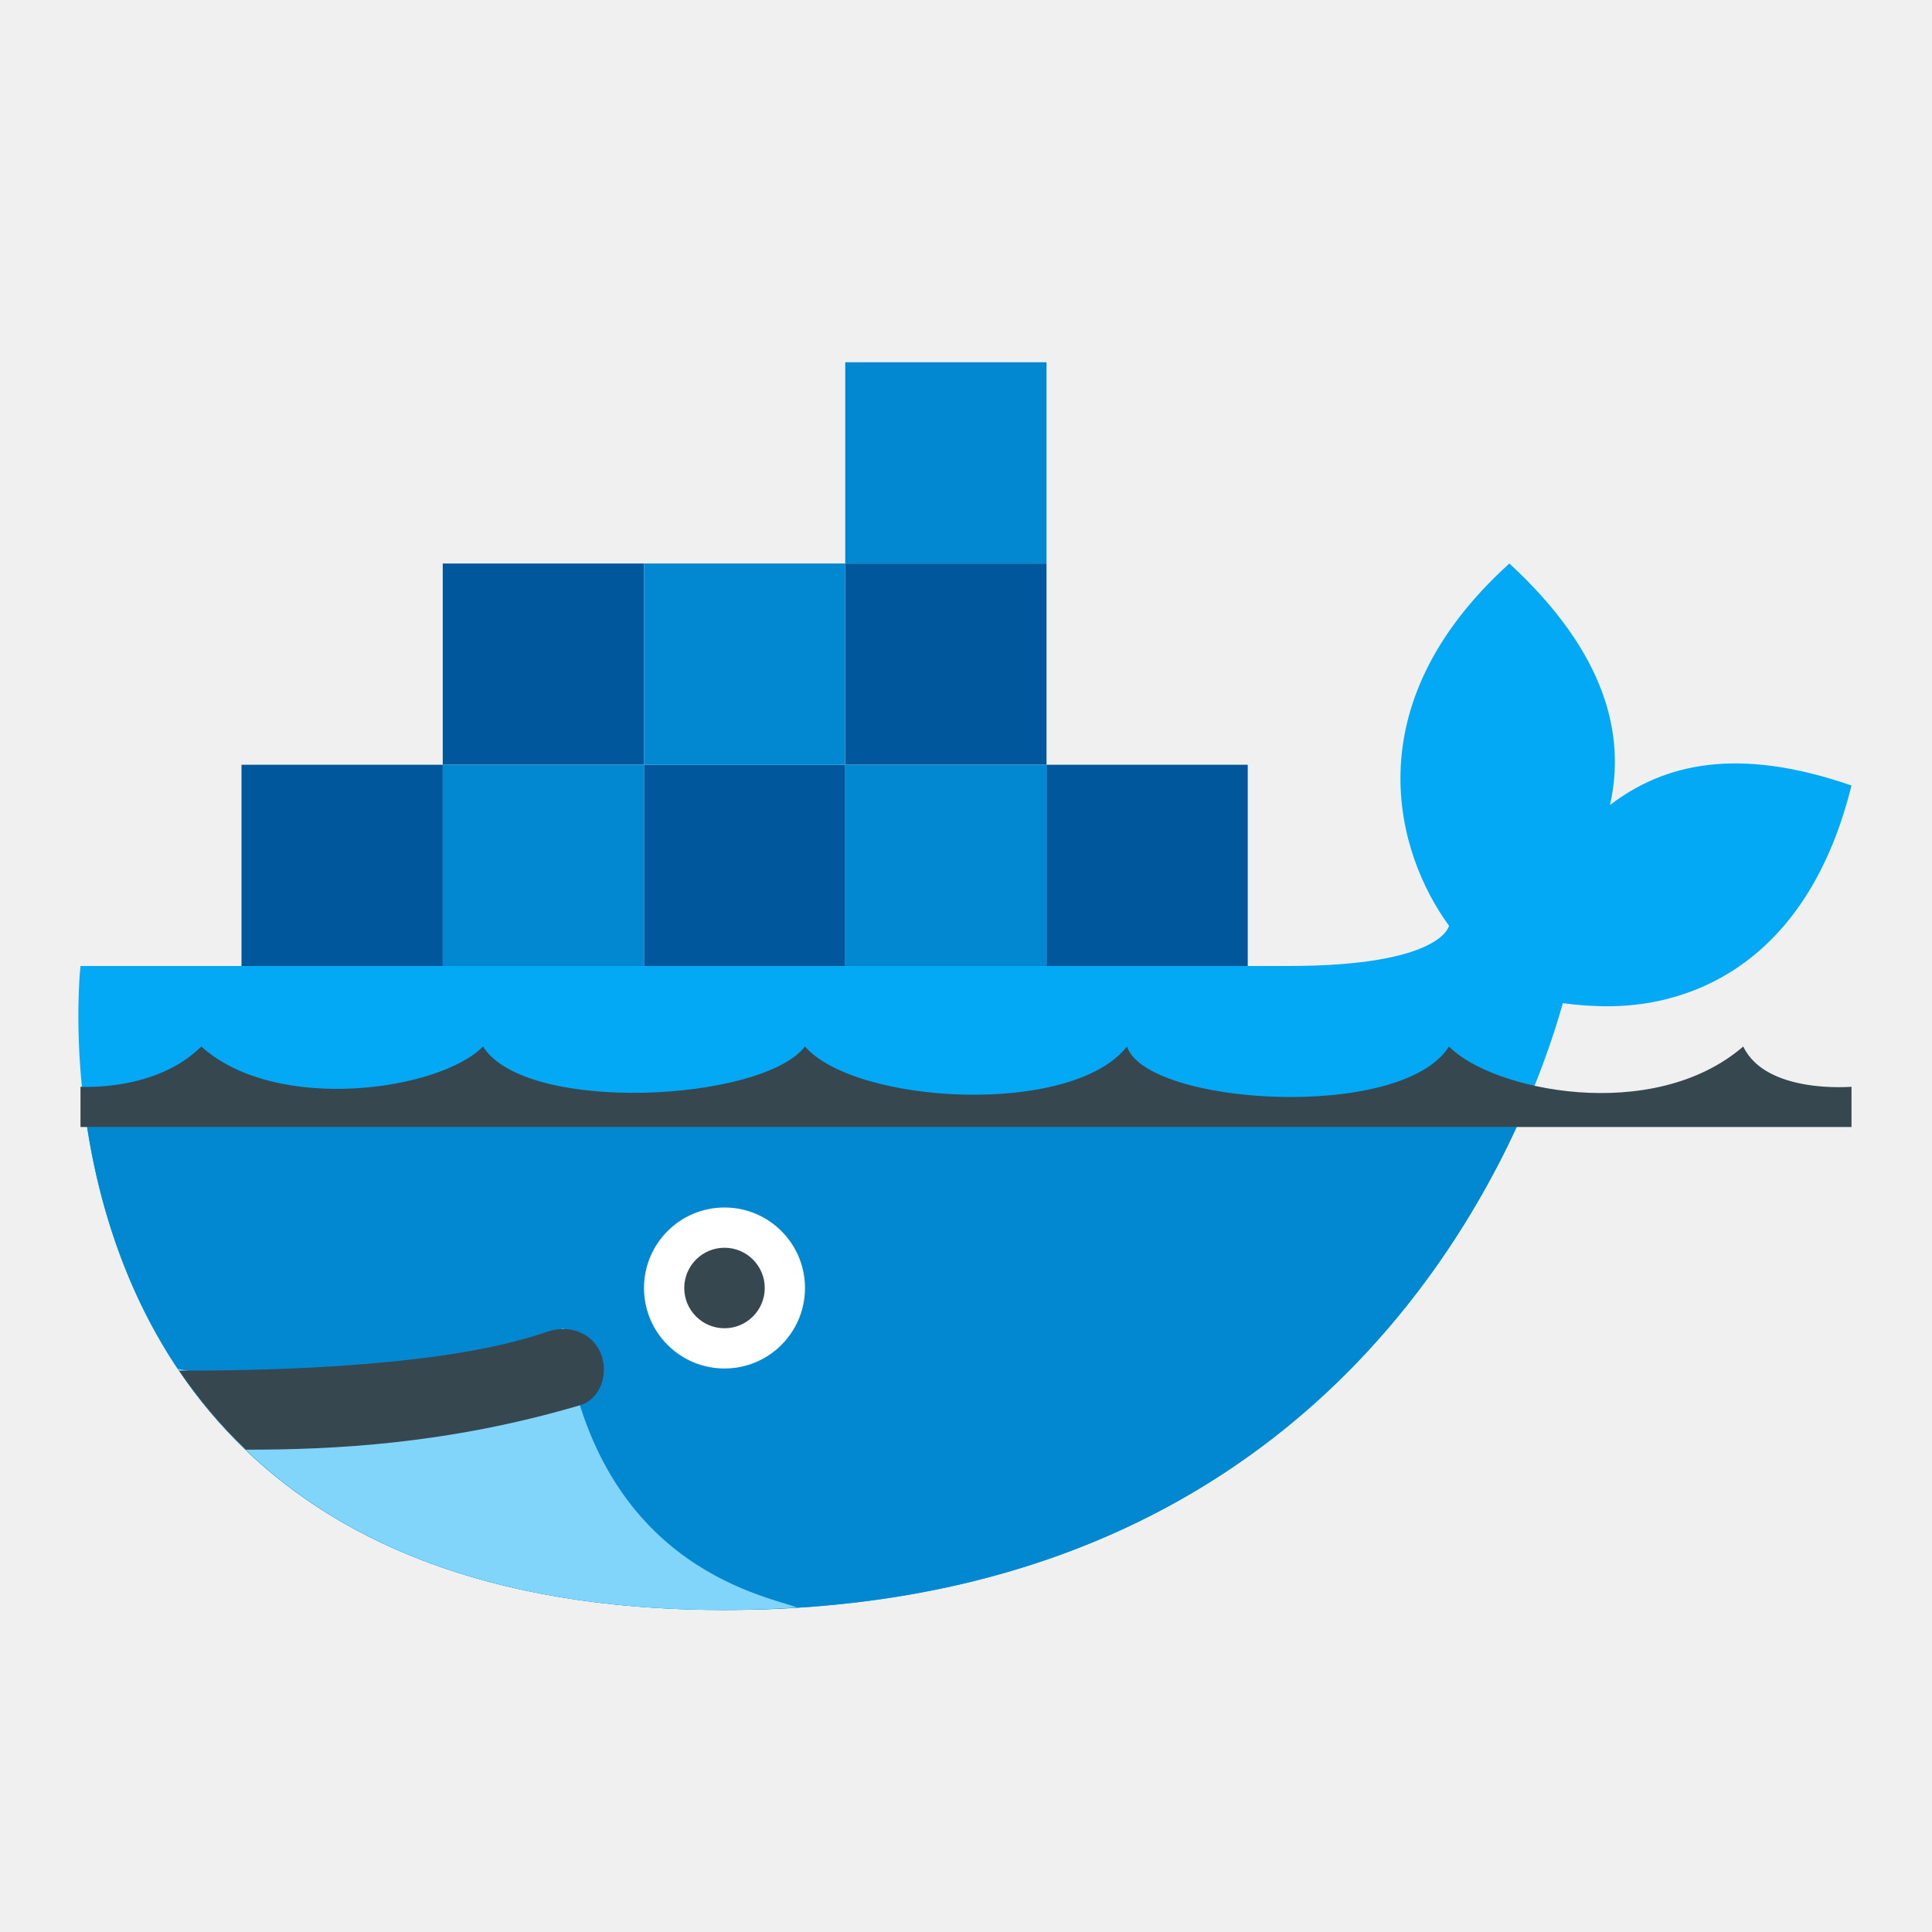
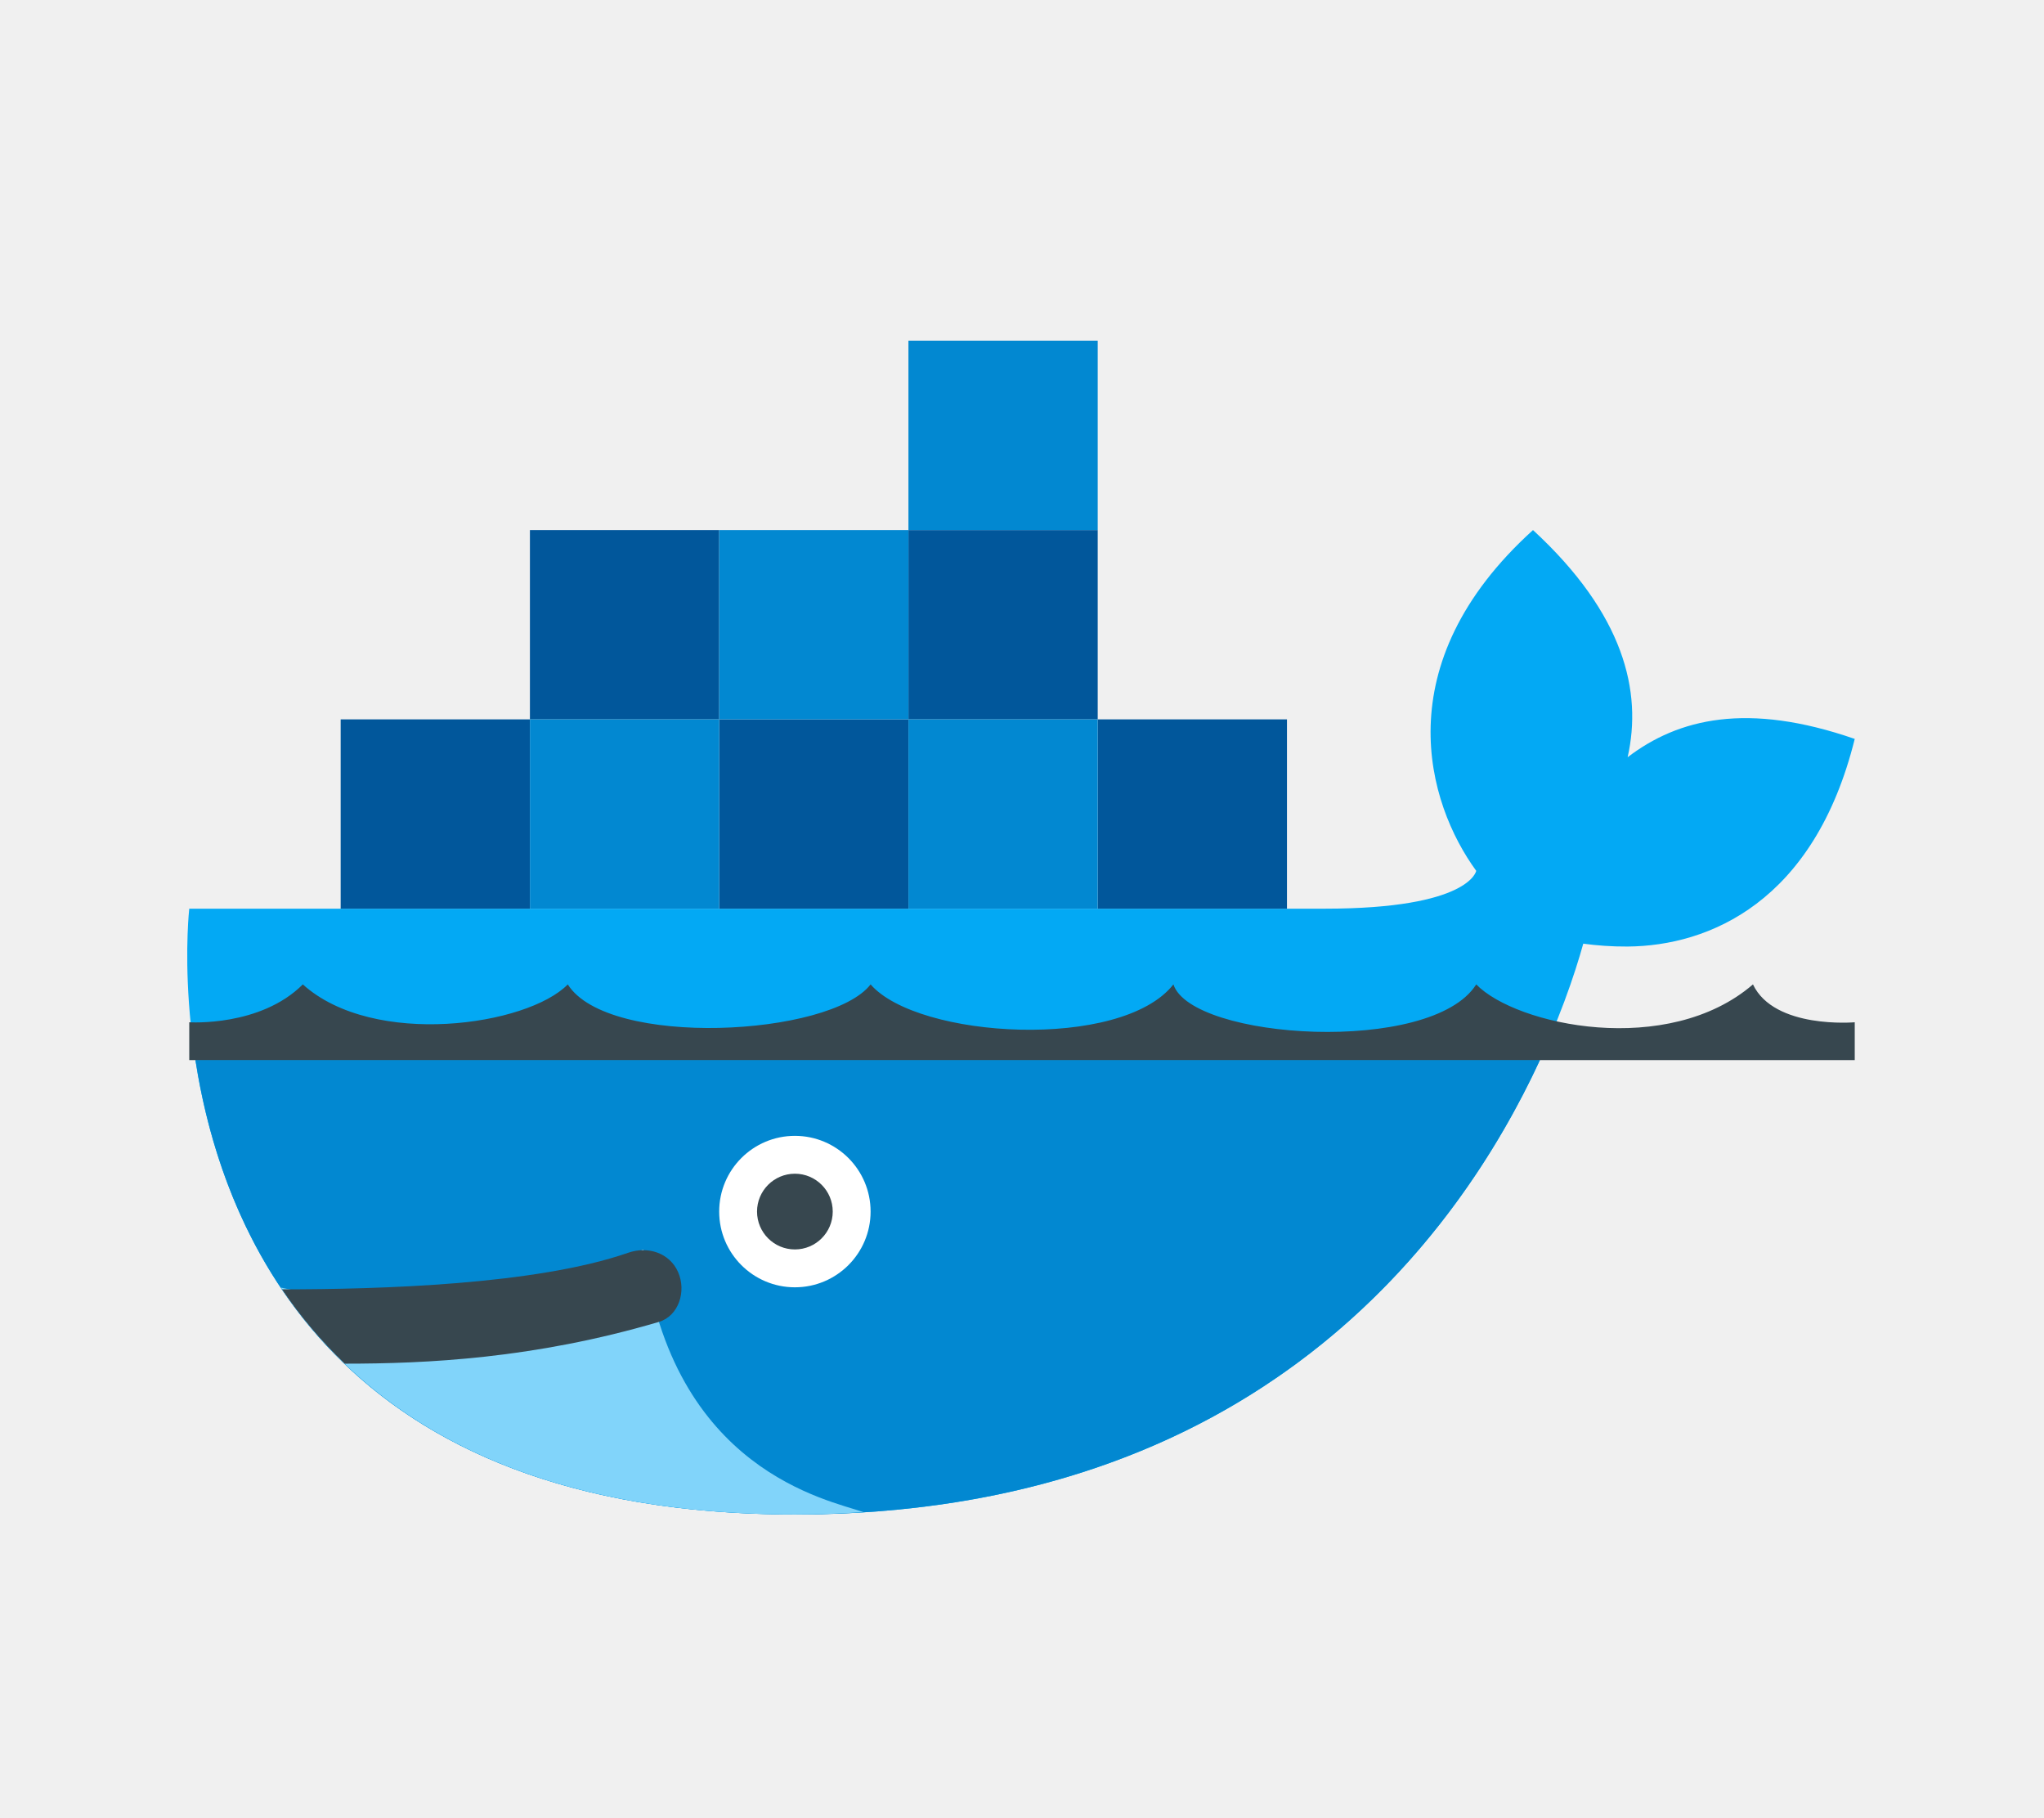
- <svg xmlns="http://www.w3.org/2000/svg" x="0px" y="0px" width="100" height="100" viewBox="0 0 48 48">
+ <svg xmlns="http://www.w3.org/2000/svg" x="0px" y="0px" width="27" height="24" viewBox="0 0 48 48">
  <path fill="#03A9F4" d="M40,20c0.391-1.735-0.092-3.78-2.5-6c-3.914,3.543-2.795,7.227-1.5,9c0,0-0.166,1-4,1S2,24,2,24S0.167,40,18,40c15.593,0,19.973-12.003,20.828-15.076C39.182,24.972,39.579,25.003,40,25c2.147-0.017,4.93-1.171,6-5.484C43.162,18.533,41.339,18.978,40,20z" />
  <path fill="#0288D1" d="M2.165,28C2.9,32.739,5.983,40,18,40c12.185,0,17.523-7.33,19.682-12H2.165z" />
  <path fill="#81D4FA" d="M19.812,39.938C18.892,39.616,14.74,38.848,14,33c-4.209,1.863-7.938,1.375-9.579,1.008C6.583,37.237,10.591,40,18,40C18.623,40,19.224,39.976,19.812,39.938z" />
  <path fill="#FFF" d="M18 30A2 2 0 1 0 18 34A2 2 0 1 0 18 30Z" />
  <path fill="#37474F" d="M14.914,33.597c0.224,0.505,0.02,1.162-0.51,1.318c-3.301,0.973-6.146,1.102-8.297,1.102c-0.644-0.619-1.194-1.279-1.656-1.963c2.585,0,6.71-0.12,9.144-0.966C14.117,32.906,14.69,33.09,14.914,33.597z M2,27c0,0,1.875,0.125,3-1c1.875,1.688,5.94,1.088,7,0c1.063,1.688,6.938,1.375,8,0c1.25,1.438,6.625,1.75,8,0c0.479,1.461,6.819,1.874,8,0c1.061,1.088,5.063,1.938,7.311,0C43.875,27.188,46,27,46,27v1H2 M17,32c0,0.552,0.448,1,1,1s1-0.448,1-1s-0.448-1-1-1S17,31.448,17,32z" />
  <path fill="#01579B" d="M11,24H6v-5h5V24z M21,19h-5v5h5V19z M31,19h-5v5h5V19z M16,14h-5v5h5V14z M26,14h-5v5h5V14z" />
  <path fill="#0288D1" d="M16,24h-5v-5h5V24z M26,19h-5v5h5V19z M26,9h-5v5h5V9z M21,14h-5v5h5V14z" />
</svg>
